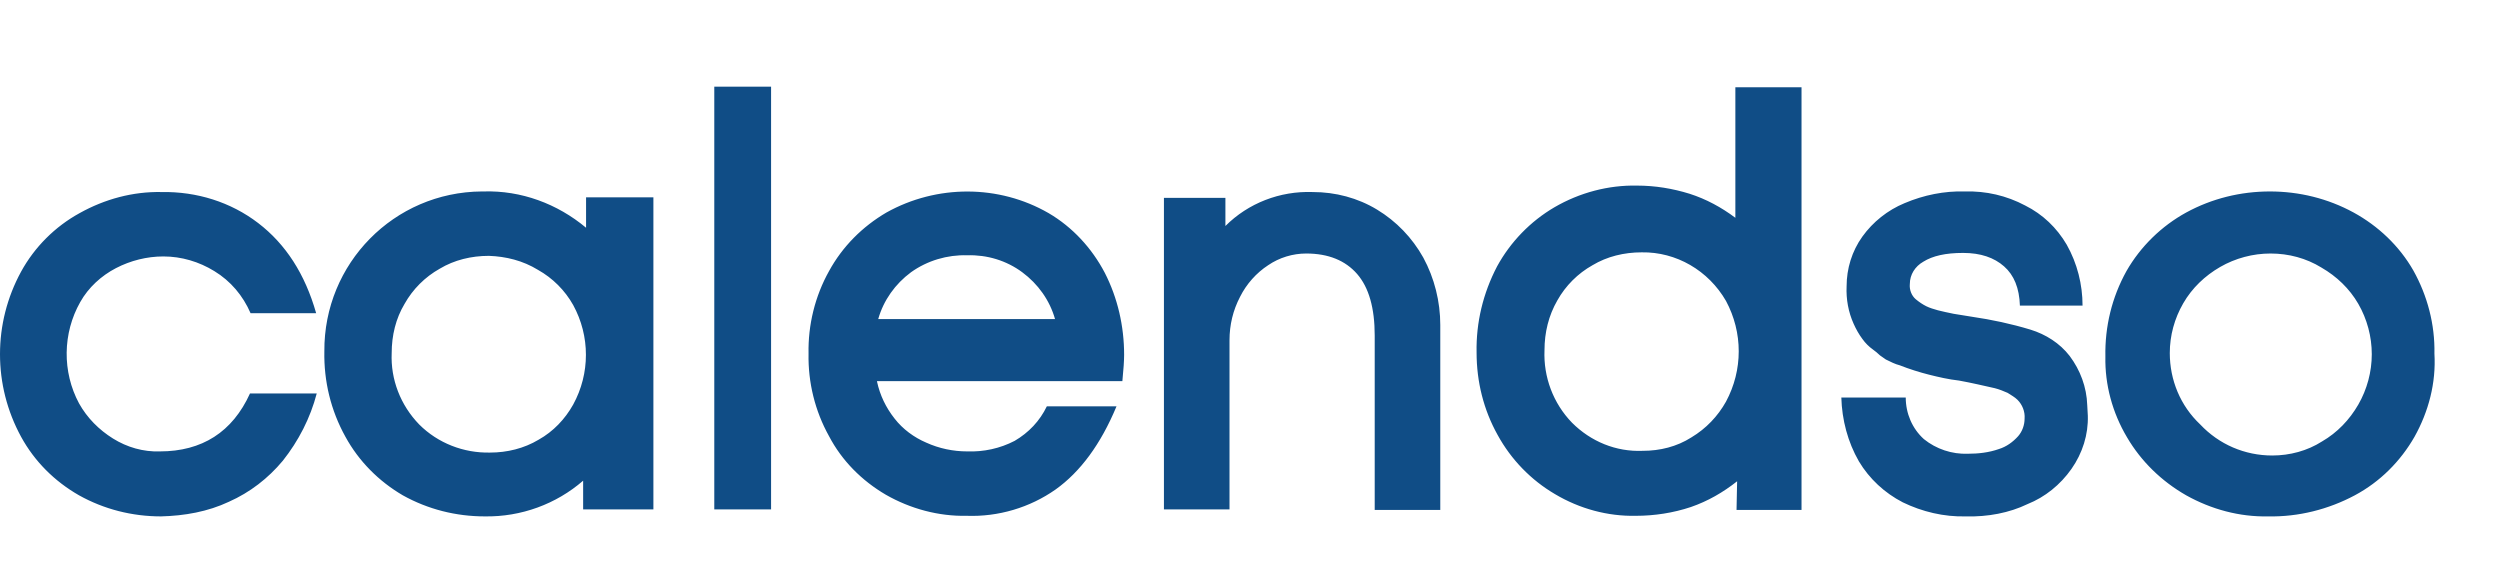
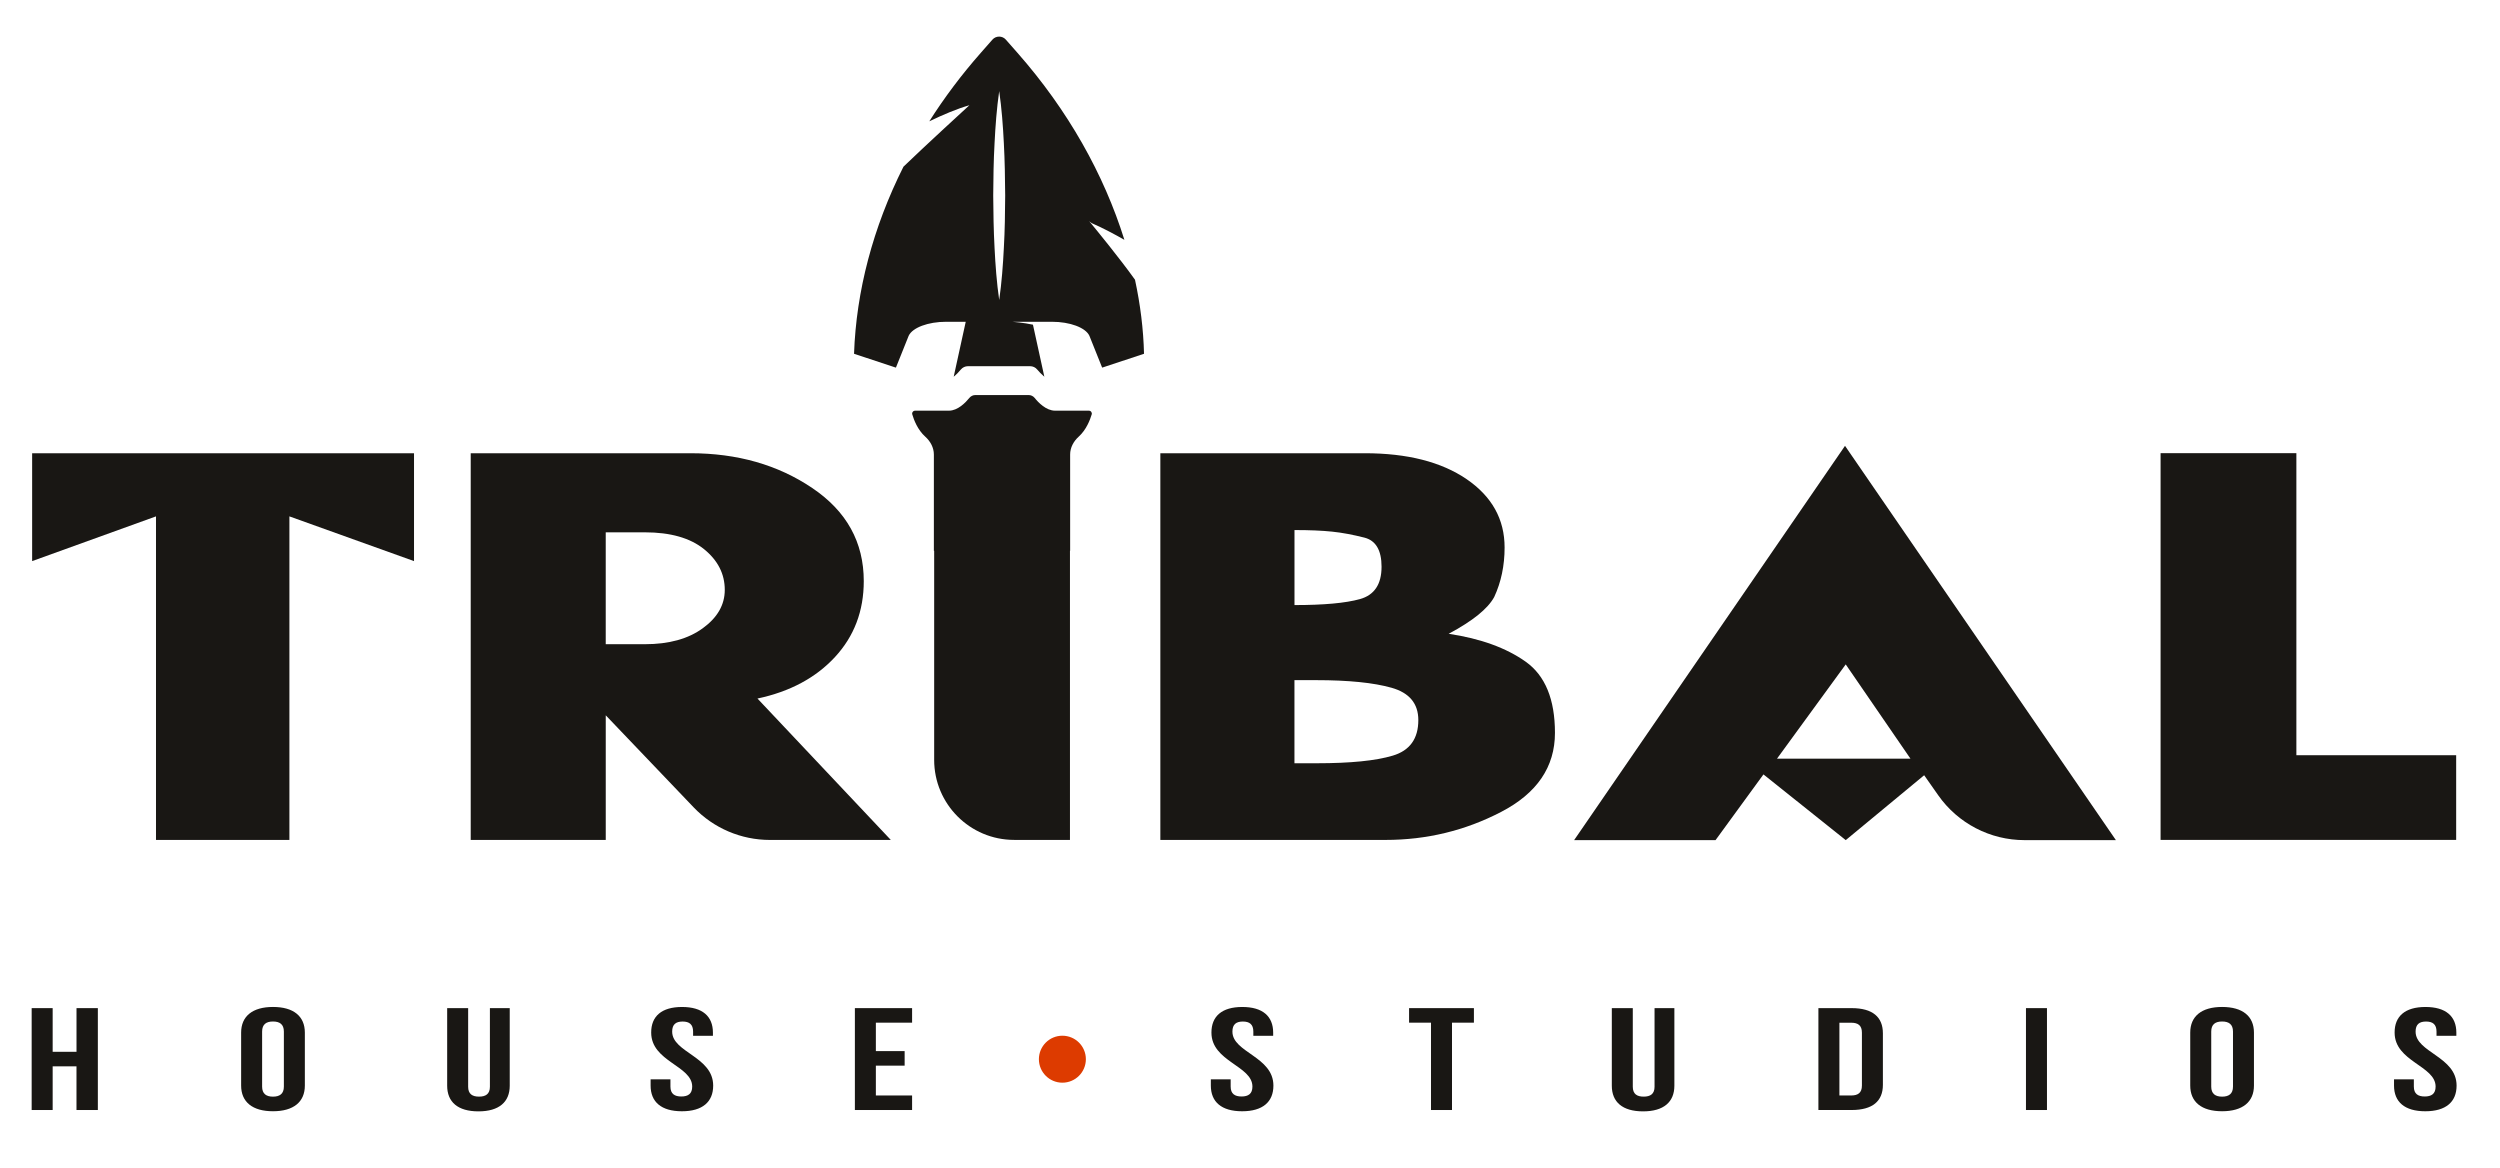
- <svg xmlns="http://www.w3.org/2000/svg" version="1.1" id="Layer_1" x="0px" y="0px" viewBox="0 0 427 97.5" style="enable-background:new 0 0 427 97.5;" xml:space="preserve">
+ <svg xmlns="http://www.w3.org/2000/svg" version="1.1" id="Layer_1" x="0px" y="0px" viewBox="0 0 1257.08 586.94" style="enable-background:new 0 0 1257.08 586.94;" xml:space="preserve">
  <style type="text/css">
- 	.st0{fillRule:evenodd;clipRule:evenodd;fill:#104D86;}
+ 	.st0{fill:#191714;}
+ 	.st1{fill:#DD3B00;}
</style>
-   <path class="st0" d="M27.5,88.2c-4.9,0-9.7-1.2-14-3.6c-4.2-2.4-7.6-5.8-9.9-10c-4.8-8.8-4.8-19.4,0-28.2c2.3-4.2,5.8-7.7,10-10  c4.3-2.4,9.1-3.7,14-3.6c6-0.1,11.8,1.7,16.5,5.3s8,8.7,9.9,15.4H42.8c-1.3-3-3.4-5.5-6.2-7.2c-2.6-1.6-5.6-2.5-8.7-2.5  c-2.8,0-5.6,0.7-8.1,2s-4.7,3.3-6.1,5.8c-3,5.3-3.1,11.9-0.2,17.3c1.4,2.5,3.4,4.5,5.8,6s5.2,2.3,8,2.2c7.2,0,12.4-3.3,15.4-9.9  h11.4c-1.1,4.2-3.1,8.1-5.8,11.5c-2.5,3-5.6,5.4-9.2,7C35.5,87.4,31.5,88.1,27.5,88.2L27.5,88.2z M99.6,82.1  c-4.6,4-10.6,6.2-16.8,6.1c-4.9,0-9.7-1.2-14-3.6c-4.1-2.4-7.5-5.8-9.8-10c-2.5-4.5-3.7-9.5-3.6-14.6c-0.1-15,11.9-27.2,26.9-27.3  c0.1,0,0.2,0,0.3,0c6.4-0.2,12.6,2.1,17.5,6.2v-5.2h11.5V87h-12V82.1z M83.5,43.7c-3,0-5.9,0.7-8.4,2.2c-2.5,1.4-4.6,3.5-6,6  c-1.5,2.5-2.2,5.4-2.2,8.4c-0.2,4.5,1.5,8.9,4.7,12.2c3.2,3.2,7.6,4.9,12.1,4.8c2.9,0,5.8-0.7,8.3-2.2c2.5-1.4,4.5-3.5,5.9-6  c2.9-5.3,2.9-11.7,0-17c-1.4-2.5-3.5-4.6-6-6C89.3,44.5,86.4,43.8,83.5,43.7L83.5,43.7z M122,14.8h9.7V87H122  C122,87.1,122,14.8,122,14.8z M149.8,65.2c0.5,2.3,1.5,4.4,3,6.3c1.4,1.8,3.3,3.2,5.4,4.1c2.2,1,4.6,1.5,7,1.5  c2.8,0.1,5.6-0.5,8.1-1.8c2.4-1.4,4.3-3.4,5.5-5.9h11.9c-2.7,6.5-6.2,11.2-10.4,14.2c-4.4,3.1-9.8,4.7-15.2,4.5  c-4.8,0.1-9.6-1.2-13.8-3.6c-4.1-2.4-7.5-5.8-9.7-10c-2.4-4.3-3.6-9.2-3.5-14.1c-0.1-4.9,1.1-9.8,3.5-14.1c2.3-4.2,5.7-7.6,9.8-10  c8.6-4.8,19.2-4.8,27.7,0.1c4.1,2.4,7.4,6,9.6,10.2c2.2,4.3,3.3,9.1,3.3,14c0,1-0.1,2.5-0.3,4.5h-41.9V65.2z M165.2,43.6  c-3.4-0.1-6.8,0.9-9.6,2.9c-2.7,2-4.7,4.8-5.6,8h30.2c-0.9-3.2-2.9-6-5.6-8C171.9,44.5,168.6,43.5,165.2,43.6z M234.8,57.3  c0-4.7-1-8.2-3-10.5s-4.9-3.5-8.7-3.5c-2.3,0-4.6,0.7-6.5,2c-2,1.3-3.7,3.2-4.8,5.4c-1.2,2.3-1.8,4.8-1.8,7.4V87h-11.2V33.8h10.5  v4.8c3.9-3.9,9.3-6,14.9-5.8c3.9,0,7.7,1,11,3s6,4.8,7.9,8.2c1.9,3.5,2.9,7.5,2.9,11.5v31.6h-11.2L234.8,57.3L234.8,57.3z   M296.7,82.2c-2.4,1.9-5,3.4-7.9,4.4c-3,1-6.2,1.5-9.4,1.5c-4.8,0.1-9.6-1.2-13.8-3.7c-4.1-2.4-7.5-5.9-9.8-10.1  c-2.4-4.3-3.6-9.1-3.6-14.1c-0.1-5.1,1.1-10.1,3.5-14.7c2.3-4.2,5.7-7.7,9.8-10.1c4.3-2.5,9.2-3.8,14.1-3.7c3.1,0,6.1,0.5,9,1.4  c2.8,0.9,5.4,2.3,7.8,4.1V14.9h11.3v72.2h-11.1L296.7,82.2L296.7,82.2z M280.4,43.1c-3,0-5.9,0.7-8.4,2.2c-2.5,1.4-4.6,3.5-6,6  c-1.5,2.6-2.2,5.5-2.2,8.5c-0.2,4.6,1.5,9.1,4.7,12.4c3.2,3.2,7.5,5,12.1,4.8c2.9,0,5.8-0.7,8.3-2.3c2.5-1.5,4.5-3.6,5.9-6.1  c2.9-5.4,2.9-11.8,0-17.2C291.8,46.2,286.3,43,280.4,43.1z M335.8,88.2c-3.8,0.1-7.5-0.8-10.8-2.4c-3.1-1.6-5.7-4-7.5-7  c-1.9-3.3-2.9-7.1-3-10.9h11c0,2.7,1.1,5.3,3.1,7.1c2.1,1.7,4.8,2.6,7.5,2.5c1.8,0,3.6-0.2,5.3-0.8c1.3-0.4,2.4-1.2,3.3-2.2  c0.7-0.8,1.1-1.9,1.1-3c0.1-1.2-0.4-2.4-1.2-3.2c-0.5-0.5-1.1-0.8-1.7-1.2c-0.7-0.3-1.4-0.6-2.2-0.8c-1.8-0.4-3.9-0.9-6.1-1.3  c-1.8-0.2-3.5-0.6-5.1-1s-3.5-1-5-1.6c-0.8-0.2-1.6-0.6-2.4-1l-1-0.7c-0.4-0.4-0.8-0.7-1.2-1c-0.7-0.5-1.3-1.1-1.8-1.8  c-0.6-0.8-1.1-1.7-1.5-2.6c-0.9-2-1.3-4.2-1.2-6.4c0-3,0.9-6,2.7-8.5c1.8-2.5,4.3-4.5,7.2-5.7c3.3-1.4,6.8-2.1,10.3-2  c3.6-0.1,7.1,0.7,10.3,2.4c3,1.5,5.4,3.8,7.1,6.7c1.8,3.2,2.7,6.8,2.7,10.4H345c-0.1-3-1-5.2-2.7-6.7s-4-2.3-7-2.3s-5.2,0.5-6.8,1.5  c-1.4,0.8-2.3,2.2-2.3,3.8c-0.1,1,0.3,2,1,2.6c0.6,0.5,1.2,0.9,1.8,1.2c0.6,0.3,1.3,0.5,2,0.7c0.8,0.2,1.7,0.4,2.7,0.6l3.1,0.5  c3.4,0.5,6.7,1.2,10,2.2c2.6,0.8,5,2.3,6.7,4.5c1.8,2.4,2.9,5.3,3,8.4l0.1,1.8c0.1,3.2-0.9,6.4-2.8,9.1s-4.5,4.8-7.5,6  C343.2,87.6,339.5,88.3,335.8,88.2L335.8,88.2z M412.4,74.6c-2.4,4.2-5.9,7.7-10.2,10c-4.5,2.4-9.6,3.7-14.8,3.6  c-4.9,0.1-9.7-1.2-14-3.6c-4.2-2.4-7.7-5.8-10.1-9.9c-2.5-4.2-3.8-9-3.7-13.8c-0.1-5.1,1.1-10.1,3.6-14.6c2.4-4.2,6-7.7,10.2-10  c4.4-2.4,9.3-3.6,14.3-3.6s9.9,1.2,14.3,3.6c4.2,2.3,7.8,5.7,10.2,9.9c2.4,4.3,3.7,9.2,3.6,14.2C416.1,65.4,414.8,70.3,412.4,74.6  L412.4,74.6z M387.8,43.3c-3,0-6,0.8-8.6,2.3s-4.8,3.6-6.3,6.2c-1.5,2.6-2.3,5.5-2.3,8.5c0,4.6,1.8,9,5.2,12.2  c3.2,3.4,7.6,5.3,12.3,5.3c3,0,6-0.8,8.5-2.4c2.6-1.5,4.7-3.7,6.2-6.3c1.5-2.6,2.3-5.6,2.3-8.6s-0.8-6-2.3-8.6s-3.7-4.7-6.3-6.2  C393.9,44.1,390.9,43.3,387.8,43.3z" />
+   <g>
+     <g>
+       <path class="st0" d="M208.18,227.9v54.24l-62.66-22.49v162.7H78.44v-162.7l-62.28,22.49V227.9H208.18z" />
+       <path class="st0" d="M447.93,422.35h-60.82c-14.47,0-28.31-5.91-38.31-16.38l-44.21-46.29v62.66h-67.9V227.9h110.47    c23.57,0,43.98,5.82,61.26,17.49c17.28,11.64,25.91,27.25,25.91,46.82c0,15-4.82,27.72-14.47,38.16s-22.63,17.4-38.98,20.88    L447.93,422.35z M304.59,323.93h19.68c12.05,0,21.76-2.66,29.12-8.04c7.37-5.35,11.05-11.78,11.05-19.27    c0-8.04-3.48-14.85-10.44-20.5c-6.96-5.61-16.87-8.45-29.74-8.45h-19.68v56.26H304.59z" />
+       <path class="st0" d="M686.24,227.9c21.43,0,38.51,4.36,51.23,13.04c12.72,8.71,19.09,20.15,19.09,34.36    c0,9.12-1.75,17.43-5.23,24.91c-3.22,5.91-10.85,12.05-22.9,18.48c16.08,2.4,28.98,7.11,38.77,14.06    c9.77,6.96,14.68,18.89,14.68,35.76c0,17.14-9.04,30.41-27.11,39.77c-18.07,9.39-37.43,14.06-58.04,14.06H583.46V227.9H686.24z     M650.89,304.25c14.74,0,25.7-0.99,32.95-3.01c7.22-2.02,10.85-7.43,10.85-16.26c0-8.3-2.89-13.19-8.63-14.65    c-5.76-1.46-11.2-2.49-16.26-3.01c-5.09-0.53-11.37-0.79-18.89-0.79v37.72L650.89,304.25L650.89,304.25z M650.89,383.79h11.26    c16.87,0,29.59-1.26,38.16-3.83c8.57-2.54,12.87-8.51,12.87-17.87c0-8.3-4.47-13.71-13.45-16.26c-8.98-2.54-21.64-3.83-37.96-3.83    h-10.88L650.89,383.79L650.89,383.79z" />
+       <path class="st0" d="M928.1,422.44l-41.38-33.04l-24.09,33.04h-71.11l136.21-198.26l136.21,198.26h-45.97    c-17.25,0-33.45-8.42-43.36-22.54l-7.08-10.09L928.1,422.44z M960.64,381.48l-32.55-47.4l-34.56,47.4H960.64z" />
+       <path class="st0" d="M1154.69,227.9v151.85h80.35v42.58h-148.63V227.87h68.28V227.9z" />
+       <g>
+         <path class="st0" d="M570.71,140.65c-7.84-10.97-19.68-25.38-22.43-28.71c-0.06-0.06-0.12-0.12-0.18-0.15     c0.03,0,0.03,0.03,0.06,0.03c-0.32-0.38-0.5-0.58-0.5-0.58l1.26,0.94c5.76,2.51,12.02,5.88,16.46,8.42     c-10.29-32.93-28.33-65.15-53.8-94.07l-5.82-6.61c-1.75-2.02-4.97-2.02-6.73,0l-5.82,6.61c-9.74,11.05-18.39,22.6-25.94,34.48     c7.02-3.39,14.09-6.37,20.18-8.1c0,0-23.25,21.29-33.16,30.91c-15.35,30.56-23.77,62.66-24.85,94.07l20.85,6.9h0.23l6.4-15.97     c1.93-4.09,9.77-7.02,18.8-7.02h9.88l-6.05,27.63c1.52-1.26,2.75-2.6,3.6-3.63c0.88-1.05,2.19-1.67,3.6-1.67h15.59h15.59     c1.4,0,2.72,0.58,3.6,1.67c0.85,1.02,2.11,2.37,3.6,3.63l-5.73-26.17c-4.44-0.99-10.41-1.46-10.41-1.46h10.09h2.81h7.08     c9.04,0,16.87,2.92,18.8,7.02l6.4,15.97h0.23l20.85-6.9C574.95,165.56,573.4,153.07,570.71,140.65z M504.77,124.59     c-0.44,8.74-1.08,17.52-2.34,26.26c-1.26-8.74-1.9-17.52-2.34-26.26c-0.47-8.74-0.61-17.52-0.67-26.26     c0.06-8.74,0.18-17.52,0.67-26.26c0.44-8.74,1.08-17.52,2.34-26.26c1.26,8.74,1.9,17.52,2.34,26.26     c0.47,8.74,0.61,17.52,0.67,26.26C505.39,107.08,505.27,115.82,504.77,124.59z" />
+       </g>
+       <path class="st0" d="M547.52,206.5h-9.42h-7.57c-4.5,0-8.45-4.12-10.26-6.4c-0.76-0.94-1.87-1.46-3.07-1.46h-13.36h-13.36    c-1.2,0-2.31,0.53-3.07,1.46c-1.84,2.28-5.79,6.4-10.26,6.4h-7.57h-9.42c-0.99,0-1.73,0.94-1.43,1.9    c0.79,2.72,2.69,7.75,6.52,11.17c2.6,2.34,4.33,5.5,4.33,9.01V277l0.15-0.09v105.18c0,22.22,18.01,40.24,40.24,40.24h28.04V276.91    l0.09,0.06v-48.42c0-3.51,1.73-6.67,4.33-9.01c3.8-3.42,5.7-8.45,6.52-11.17C549.22,207.43,548.52,206.5,547.52,206.5z" />
+     </g>
+     <g>
+       <path class="st0" d="M26.48,558.15H15.92v-51.23h10.56v21.96h11.99v-21.96H49.2v51.23H38.46v-21.96H26.48V558.15z" />
+       <path class="st0" d="M121.25,519.23c0-8.19,5.67-12.9,16.02-12.9s16.02,4.68,16.02,12.9v26.64c0,8.19-5.67,12.9-16.02,12.9    s-16.02-4.68-16.02-12.9V519.23z M131.8,546.37c0,3.66,2.11,5.06,5.47,5.06s5.47-1.4,5.47-5.06V518.7c0-3.66-2.11-5.06-5.47-5.06    s-5.47,1.4-5.47,5.06V546.37z" />
+       <path class="st0" d="M235.4,506.92v39.53c0,3.66,2.11,4.97,5.47,4.97s5.47-1.32,5.47-4.97v-39.53h9.97v39.01    c0,8.19-5.38,12.9-15.73,12.9s-15.73-4.68-15.73-12.9v-39.01L235.4,506.92L235.4,506.92z" />
+       <path class="st0" d="M342.95,506.34c10.26,0,15.53,4.68,15.53,12.9v1.61h-9.97v-2.13c0-3.66-1.93-5.06-5.26-5.06    c-3.36,0-5.26,1.4-5.26,5.06c0,10.53,20.62,12.52,20.62,27.16c0,8.19-5.38,12.9-15.73,12.9s-15.73-4.68-15.73-12.9v-3.16h9.97    v3.66c0,3.66,2.11,4.97,5.47,4.97c3.36,0,5.47-1.32,5.47-4.97c0-10.53-20.62-12.52-20.62-27.16    C327.4,511.01,332.69,506.34,342.95,506.34z" />
+       <path class="st0" d="M440.41,528.53h14.47v7.31h-14.47v15h18.22v7.31h-28.77v-51.23h28.77v7.31h-18.22V528.53z" />
+       <path class="st0" d="M624.66,506.34c10.26,0,15.53,4.68,15.53,12.9v1.61h-9.97v-2.13c0-3.66-1.93-5.06-5.26-5.06    c-3.36,0-5.26,1.4-5.26,5.06c0,10.53,20.61,12.52,20.61,27.16c0,8.19-5.38,12.9-15.73,12.9s-15.73-4.68-15.73-12.9v-3.16h9.97    v3.66c0,3.66,2.11,4.97,5.47,4.97s5.47-1.32,5.47-4.97c0-10.53-20.61-12.52-20.61-27.16C609.14,511.01,614.4,506.34,624.66,506.34    z" />
+       <path class="st0" d="M708.5,506.92h32.63v7.31h-11.02v43.92h-10.56v-43.92h-11.02v-7.31L708.5,506.92L708.5,506.92z" />
+       <path class="st0" d="M821.02,506.92v39.53c0,3.66,2.11,4.97,5.47,4.97s5.47-1.32,5.47-4.97v-39.53h9.97v39.01    c0,8.19-5.38,12.9-15.73,12.9s-15.73-4.68-15.73-12.9v-39.01L821.02,506.92L821.02,506.92z" />
+       <path class="st0" d="M914.35,506.92h16.7c10.56,0,15.73,4.47,15.73,12.66v25.91c0,8.19-5.18,12.66-15.73,12.66h-16.7V506.92z     M924.91,514.23v36.61h5.94c3.36,0,5.38-1.32,5.38-4.97v-26.64c0-3.66-2.02-4.97-5.38-4.97h-5.94V514.23z" />
+       <path class="st0" d="M1018.72,506.92h10.56v51.23h-10.56L1018.72,506.92L1018.72,506.92z" />
+       <path class="st0" d="M1101.32,519.23c0-8.19,5.67-12.9,16.02-12.9s16.02,4.68,16.02,12.9v26.64c0,8.19-5.67,12.9-16.02,12.9    s-16.02-4.68-16.02-12.9V519.23z M1111.88,546.37c0,3.66,2.11,5.06,5.47,5.06s5.47-1.4,5.47-5.06V518.7    c0-3.66-2.11-5.06-5.47-5.06s-5.47,1.4-5.47,5.06V546.37z" />
+       <path class="st0" d="M1219.6,506.34c10.26,0,15.53,4.68,15.53,12.9v1.61h-9.97v-2.13c0-3.66-1.93-5.06-5.26-5.06    c-3.36,0-5.26,1.4-5.26,5.06c0,10.53,20.61,12.52,20.61,27.16c0,8.19-5.38,12.9-15.73,12.9s-15.73-4.68-15.73-12.9v-3.16h9.97    v3.66c0,3.66,2.11,4.97,5.47,4.97s5.47-1.32,5.47-4.97c0-10.53-20.61-12.52-20.61-27.16    C1204.05,511.01,1209.34,506.34,1219.6,506.34z" />
+     </g>
+     <ellipse class="st1" cx="534.2" cy="532.6" rx="11.81" ry="11.81" />
+   </g>
</svg>
